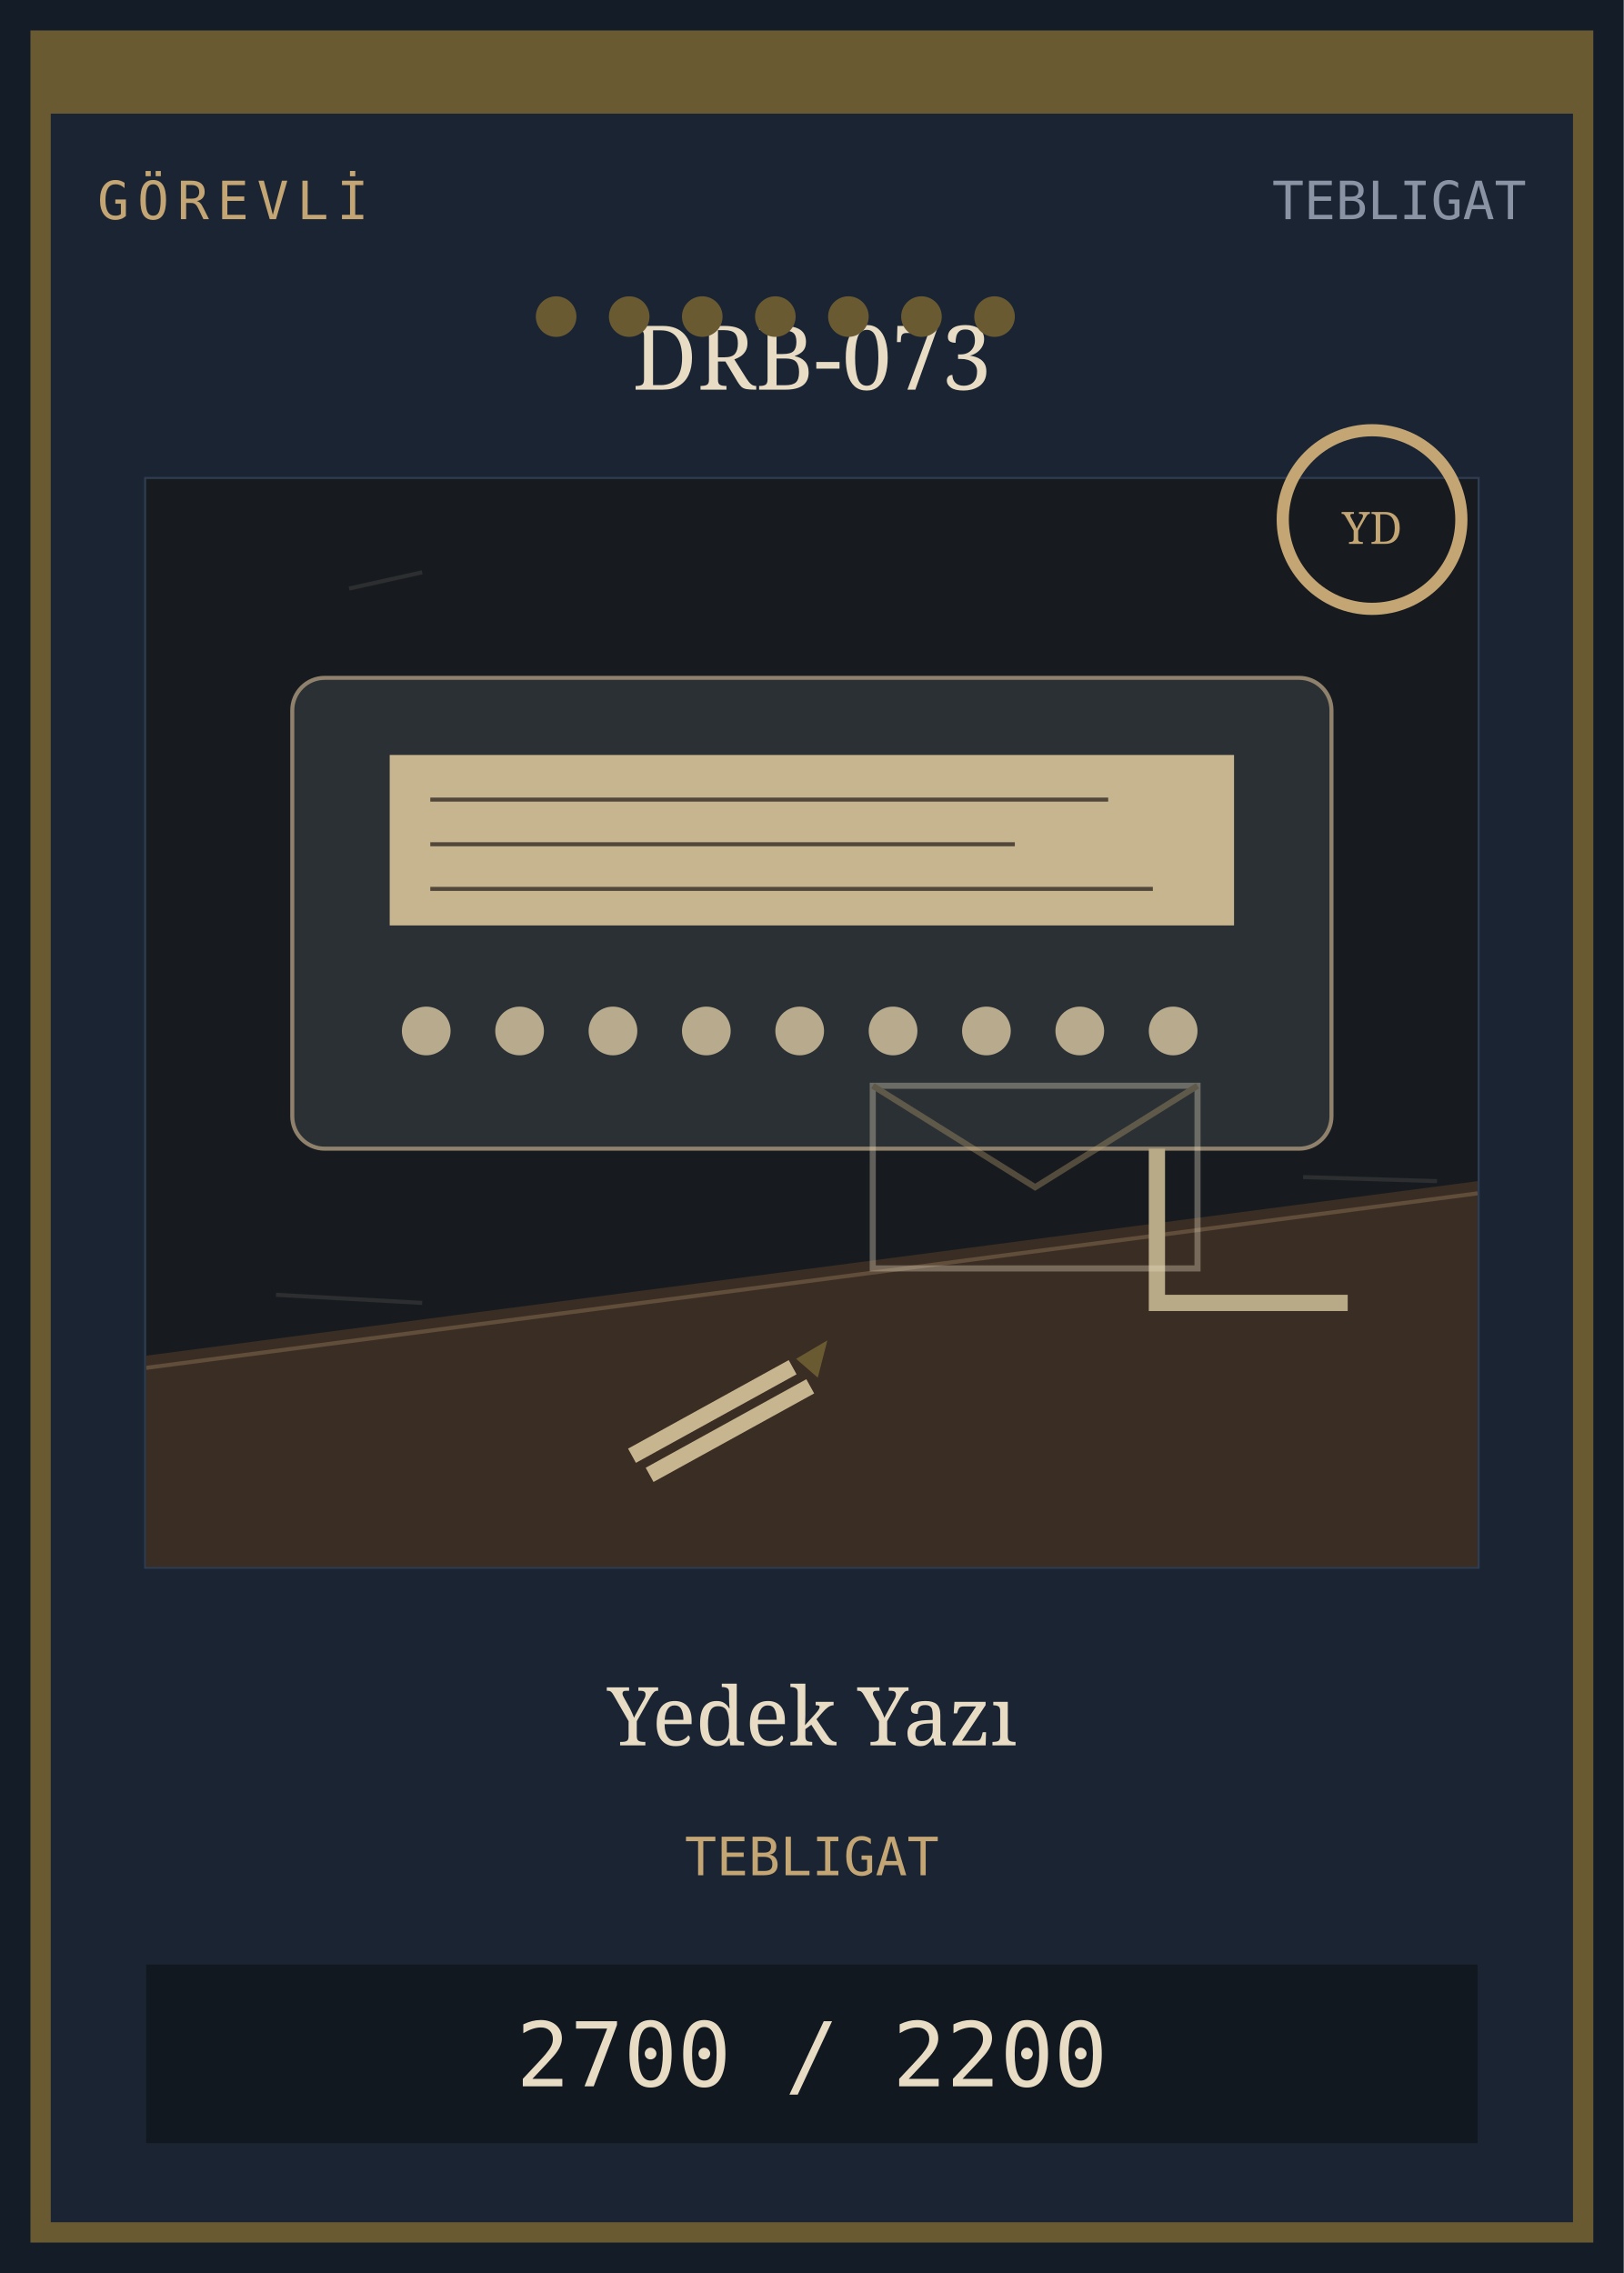
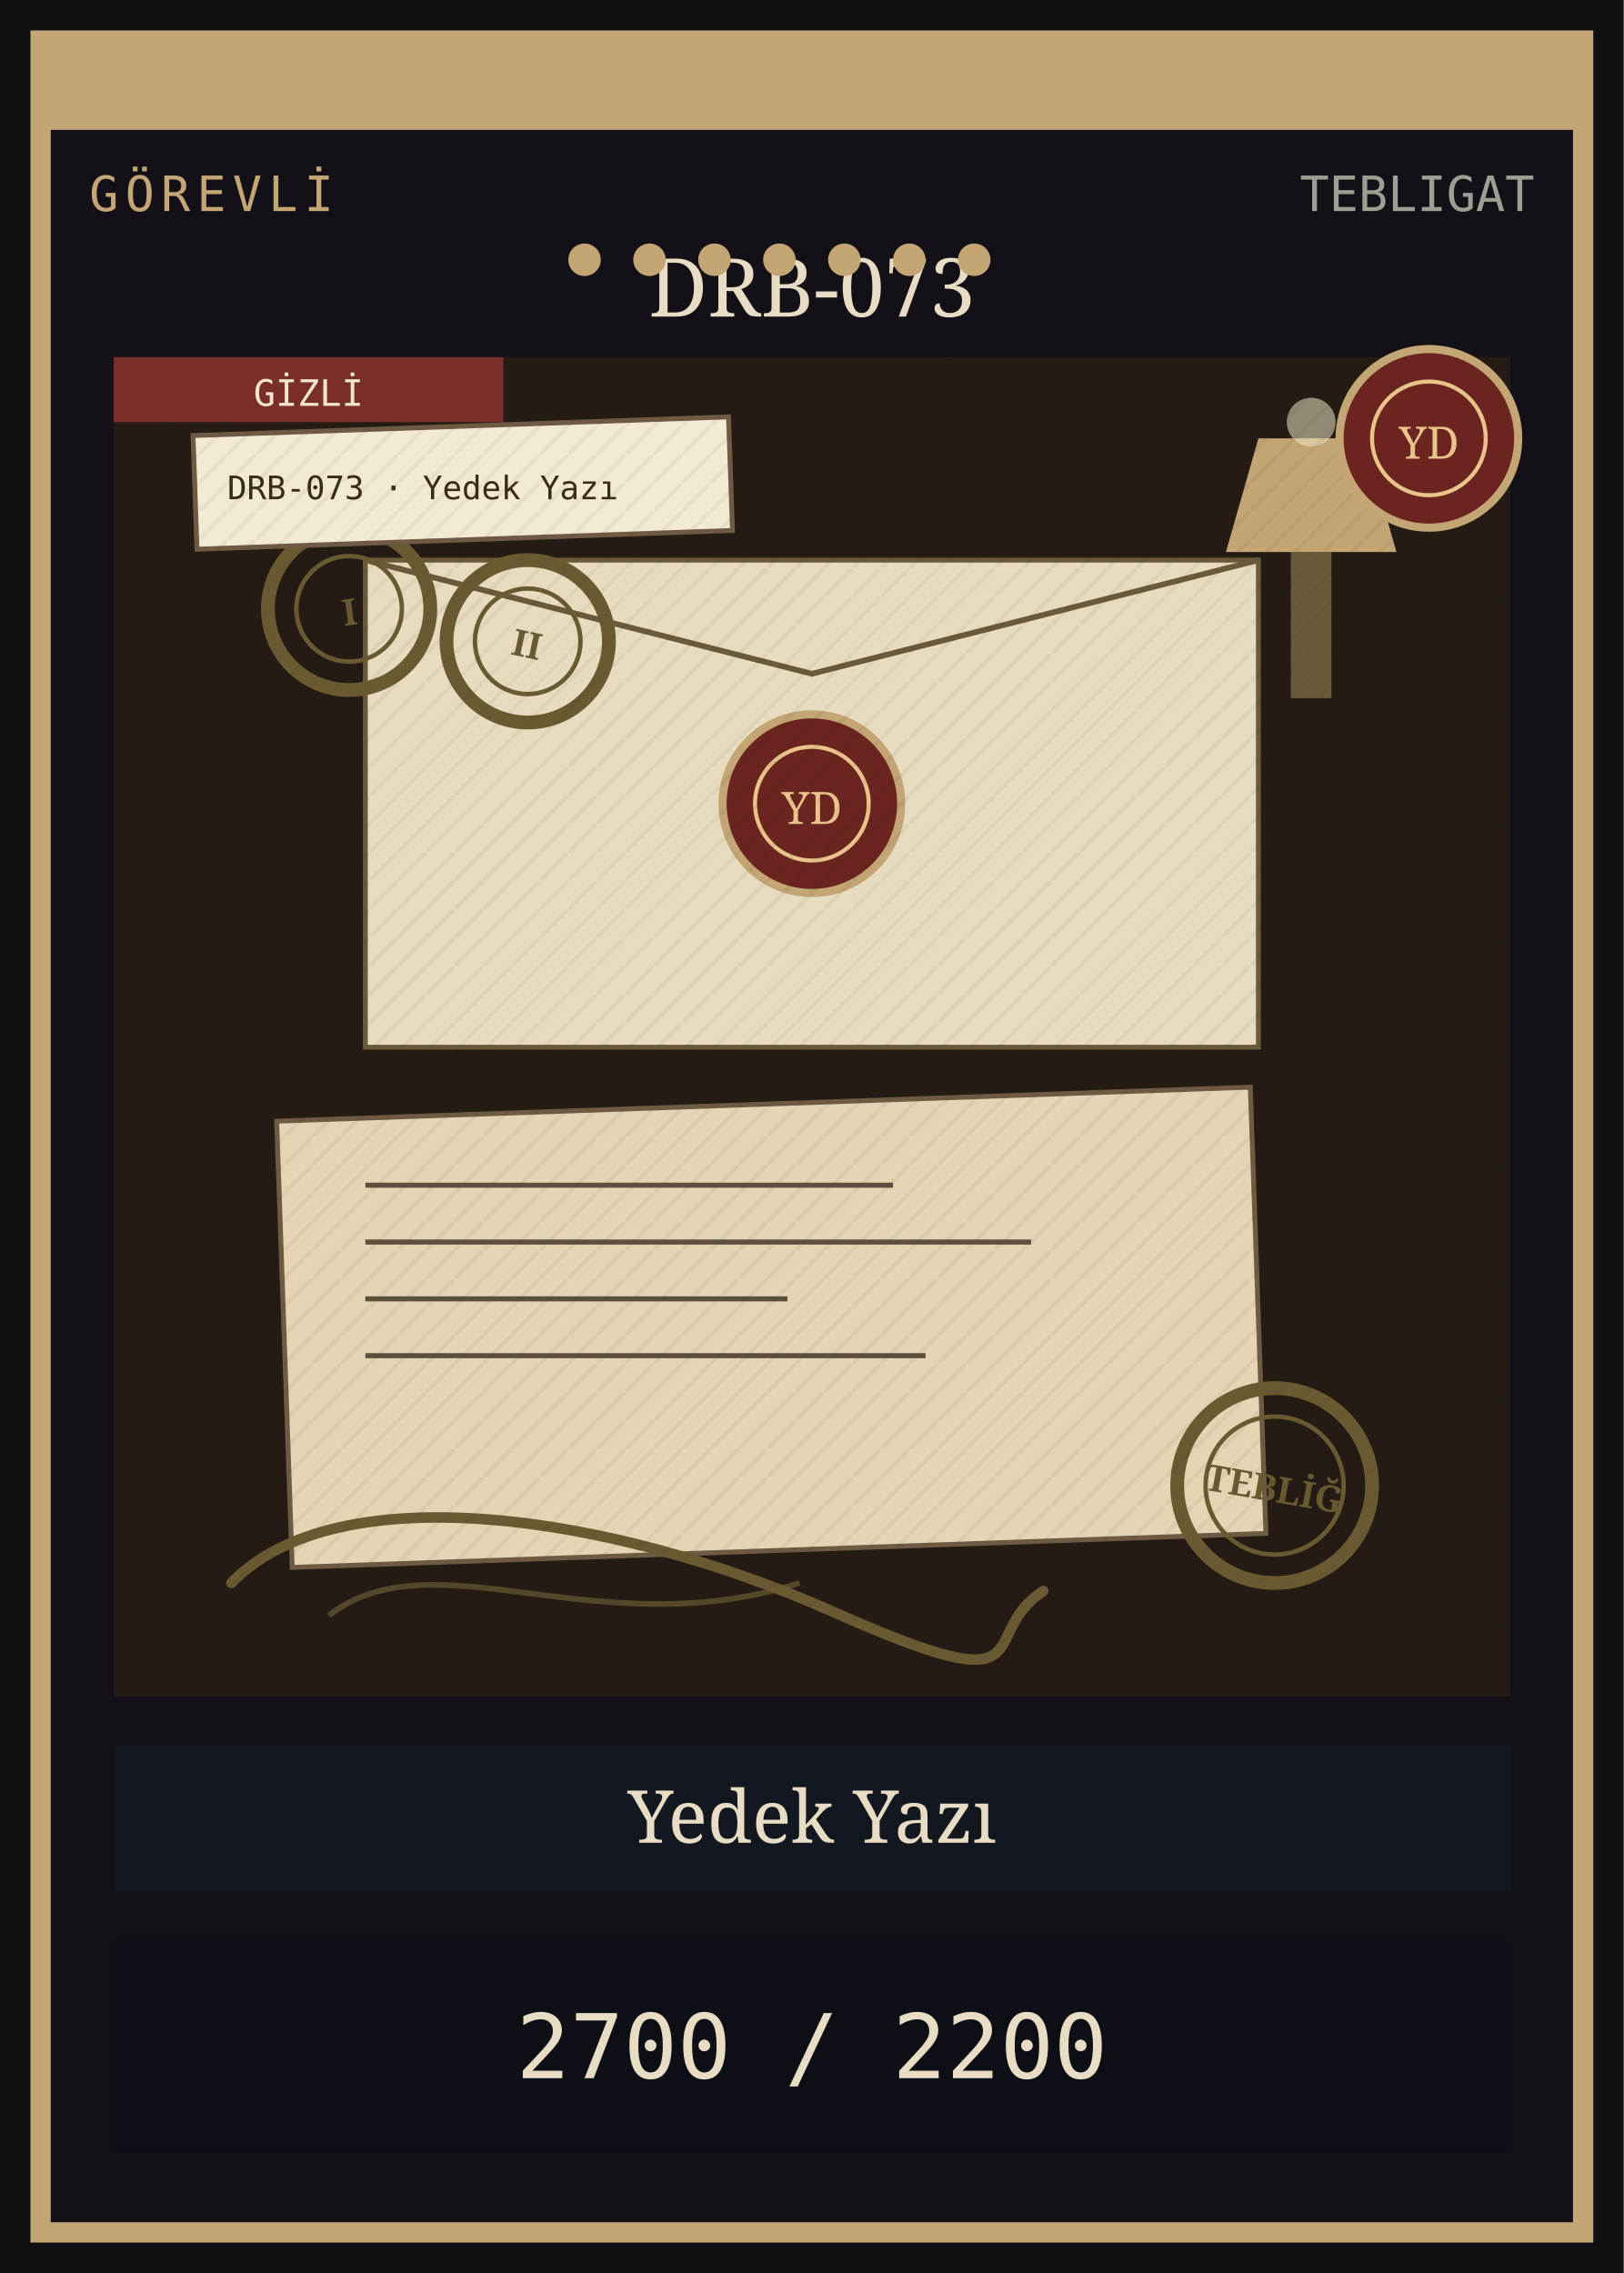
<svg xmlns="http://www.w3.org/2000/svg" viewBox="0 0 400 560" width="400" height="560">
  <defs>
-     <clipPath id="scene">
-       <rect x="36" y="118" width="328" height="268" />
+     <pattern id="grain" width="7" height="7" patternUnits="userSpaceOnUse">
+       <path d="M0 7 L7 0" stroke="#2a2218" opacity=".055" />
+     </pattern>
+     <clipPath id="well-DRB-073">
+       <rect x="28" y="88" width="344" height="330" />
    </clipPath>
  </defs>
-   <rect width="400" height="560" fill="#141c28" />
-   <rect x="10" y="10" width="380" height="540" fill="#1a2433" stroke="#6a5a32" stroke-width="5" />
-   <rect x="10" y="10" width="380" height="18" fill="#6a5a32" />
-   <text x="24" y="54" fill="#c4a574" font-family="ui-monospace,monospace" font-size="13" letter-spacing="2">GÖREVLİ</text>
-   <text x="376" y="54" text-anchor="end" fill="#8a93a3" font-family="ui-monospace,monospace" font-size="13">TEBLIGAT</text>
-   <text x="200" y="96" text-anchor="middle" fill="#e8dcc4" font-family="Georgia,serif" font-size="22">DRB-073</text>
-   <circle cx="137" cy="78" r="5" fill="#6a5a32" />
-   <circle cx="155" cy="78" r="5" fill="#6a5a32" />
-   <circle cx="173" cy="78" r="5" fill="#6a5a32" />
-   <circle cx="191" cy="78" r="5" fill="#6a5a32" />
-   <circle cx="209" cy="78" r="5" fill="#6a5a32" />
-   <circle cx="227" cy="78" r="5" fill="#6a5a32" />
-   <circle cx="245" cy="78" r="5" fill="#6a5a32" />
-   <rect x="36" y="118" width="328" height="268" fill="#243044" stroke="#2e3d52" stroke-width="1" />
-   <g clip-path="url(#scene)">
-     <rect x="36" y="118" width="328" height="268" fill="#171b20" />
-     <path d="M36 334 L364 291 V386 H36Z" fill="#3a2d24" />
-     <path d="M36 337 L364 294" stroke="#8f7355" opacity=".45" />
-     <path d="M86 145 l18 -4" stroke="#eadfbe" opacity=".10" />
-     <path d="M133 174 l21 -3" stroke="#eadfbe" opacity=".10" />
-     <path d="M180 203 l24 -2" stroke="#eadfbe" opacity=".10" />
-     <path d="M227 232 l27 -1" stroke="#eadfbe" opacity=".10" />
-     <path d="M274 261 l30 0" stroke="#eadfbe" opacity=".10" />
-     <path d="M321 290 l33 1" stroke="#eadfbe" opacity=".10" />
-     <path d="M68 319 l36 2" stroke="#eadfbe" opacity=".10" />
-     <rect x="72" y="167" width="256" height="116" rx="8" fill="#2a3034" stroke="#8f816b" />
-     <rect x="96" y="186" width="208" height="42" fill="#c7b58f" />
-     <path d="M106 197h167M106 208h144M106 219h178" stroke="#51483b" />
-     <g fill="#b7aa8d">
-       <circle cx="105" cy="254" r="6" />
-       <circle cx="128" cy="254" r="6" />
-       <circle cx="151" cy="254" r="6" />
-       <circle cx="174" cy="254" r="6" />
-       <circle cx="197" cy="254" r="6" />
-       <circle cx="220" cy="254" r="6" />
-       <circle cx="243" cy="254" r="6" />
-       <circle cx="266" cy="254" r="6" />
-       <circle cx="289" cy="254" r="6" />
+   <rect width="400" height="560" fill="#0e1014" />
+   <rect x="10" y="10" width="380" height="540" fill="#141018" stroke="#c4a574" stroke-width="5" />
+   <rect x="10" y="10" width="380" height="22" fill="#c4a574" />
+   <text x="22" y="52" fill="#c4a574" font-family="ui-monospace,monospace" font-size="12" letter-spacing="1.6">GÖREVLİ</text>
+   <text x="378" y="52" text-anchor="end" fill="#9aa093" font-family="ui-monospace,monospace" font-size="12">TEBLIGAT</text>
+   <text x="200" y="78" text-anchor="middle" fill="#e8dcc4" font-family="Georgia,serif" font-size="20">DRB-073</text>
+   <circle cx="144" cy="64" r="4" fill="#c4a574" />
+   <circle cx="160" cy="64" r="4" fill="#c4a574" />
+   <circle cx="176" cy="64" r="4" fill="#c4a574" />
+   <circle cx="192" cy="64" r="4" fill="#c4a574" />
+   <circle cx="208" cy="64" r="4" fill="#c4a574" />
+   <circle cx="224" cy="64" r="4" fill="#c4a574" />
+   <circle cx="240" cy="64" r="4" fill="#c4a574" />
+   <g clip-path="url(#well-DRB-073)" data-series="Tebligat" data-kind="unit" data-subtype="fusion" data-tier="aux" data-aux="1">
+     <rect x="28" y="88" width="344" height="330" fill="#241c14" />
+     <rect x="90.0" y="138.0" width="220.0" height="120.0" fill="#e8dcc0" stroke="#6a5a3a" stroke-width="1.2" />
+     <path d="M90 138 L200.0 166 L310 138" fill="none" stroke="#6a5a3a" stroke-width="1.4" />
+     <circle cx="200" cy="198" r="22" fill="#6b241f" stroke="#c4a574" stroke-width="2" />
+     <circle cx="200" cy="198" r="14" fill="none" stroke="#e8c48a" stroke-width="1" />
+     <text x="200" y="203" text-anchor="middle" fill="#e8c48a" font-family="Georgia,serif" font-size="11">YD</text>
+     <g transform="rotate(-2.0 190.0 327.0)">
+       <rect x="70.0" y="272.0" width="240.0" height="110.0" fill="#e6d5b4" stroke="#6f5b43" stroke-width="1.2" />
    </g>
-     <path d="M285 283v38h47" fill="none" stroke="#b9aa87" stroke-width="4" />
-     <g transform="translate(179 348) rotate(-4)">
-       <path d="M-24 9L17-10M-20 14L21-5" stroke="#c7b58f" stroke-width="4" />
-       <path d="M18-12l8-4-3 9z" fill="#6a5a32" />
+     <path d="M90.0 292.0 h130.0" stroke="#5d503e" stroke-width="1.25" />
+     <path d="M90.0 306.0 h164.0" stroke="#5d503e" stroke-width="1.25" />
+     <path d="M90.0 320.0 h104.0" stroke="#5d503e" stroke-width="1.25" />
+     <path d="M90.0 334.0 h138.0" stroke="#5d503e" stroke-width="1.25" />
+     <g transform="rotate(10 314 366)">
+       <circle cx="314" cy="366" r="24" fill="none" stroke="#6a5a32" stroke-width="3.4" />
+       <circle cx="314" cy="366" r="17" fill="none" stroke="#6a5a32" stroke-width="1.1" />
+       <text x="314" y="370" text-anchor="middle" fill="#6a5a32" font-family="Georgia,serif" font-size="9" font-weight="700">TEBLİĞ</text>
    </g>
-     <g opacity=".35" transform="scale(.5) translate(310 325)">
-       <rect x="120" y="210" width="160" height="90" fill="none" stroke="#e8dcc4" stroke-width="3" />
-       <path d="M120 210 L200 260 L280 210" fill="none" stroke="#c4a574" stroke-width="3" />
+     <rect x="318" y="136" width="10" height="36" fill="#6a5a3a" />
+     <path d="M302 136 h42 l-8 -28 h-26z" fill="#c4a574" />
+     <circle cx="323" cy="104" r="6" fill="#efe4c4" opacity=".55" />
+     <g transform="rotate(-8 86 150)">
+       <circle cx="86" cy="150" r="20" fill="none" stroke="#6a5a32" stroke-width="3.4" />
+       <circle cx="86" cy="150" r="13" fill="none" stroke="#6a5a32" stroke-width="1.1" />
+       <text x="86" y="154" text-anchor="middle" fill="#6a5a32" font-family="Georgia,serif" font-size="9" font-weight="700">I</text>
    </g>
+     <g transform="rotate(12 130 158)">
+       <circle cx="130" cy="158" r="20" fill="none" stroke="#6a5a32" stroke-width="3.4" />
+       <circle cx="130" cy="158" r="13" fill="none" stroke="#6a5a32" stroke-width="1.1" />
+       <text x="130" y="162" text-anchor="middle" fill="#6a5a32" font-family="Georgia,serif" font-size="9" font-weight="700">II</text>
+     </g>
+     <path d="M57.0 390.0 C83.0 363.0 151.0 373.0 205.0 397.0 S240.0 403.0 257.0 392.0" fill="none" stroke="#6a5a32" stroke-width="2.6" stroke-linecap="round" />
+     <path d="M81.0 398.0 C107.0 378.0 147.0 406.0 197.0 390.0" fill="none" stroke="#6a5a32" stroke-width="1.4" opacity=".7" />
+     <g transform="rotate(-2.0 114.0 119.0)">
+       <rect x="48.0" y="105.0" width="132.0" height="28.0" fill="#f3ead4" stroke="#6f5b43" stroke-width="1.2" />
+     </g>
+     <text x="56" y="123" fill="#3a2a18" font-family="ui-monospace,monospace" font-size="8">DRB-073 · Yedek Yazı</text>
+     <rect x="28" y="88" width="344" height="330" fill="url(#grain)" />
  </g>
-   <circle cx="338" cy="128" r="22" fill="none" stroke="#c4a574" stroke-width="3" />
-   <text x="338" y="134" text-anchor="middle" fill="#c4a574" font-family="Georgia,serif" font-size="11">YD</text>
-   <text x="200" y="430" text-anchor="middle" fill="#e8dcc4" font-family="Georgia,serif" font-size="20">Yedek Yazı</text>
-   <text x="200" y="462" text-anchor="middle" fill="#c4a574" font-family="ui-monospace,monospace" font-size="13">TEBLIGAT</text>
-   <rect x="36" y="484" width="328" height="44" fill="#121820" />
-   <text x="200" y="514" text-anchor="middle" fill="#e8dcc4" font-family="ui-monospace,monospace" font-size="22">2700 / 2200</text>
+   <rect x="28" y="88" width="96" height="16" fill="#7a2e28" />
+   <text x="76" y="100" text-anchor="middle" fill="#f0e6d0" font-size="9" font-family="ui-monospace,monospace">GİZLİ</text>
+   <circle cx="352" cy="108" r="22" fill="#6b241f" stroke="#c4a574" stroke-width="2" />
+   <circle cx="352" cy="108" r="14" fill="none" stroke="#e8c48a" stroke-width="1" />
+   <text x="352" y="113" text-anchor="middle" fill="#e8c48a" font-family="Georgia,serif" font-size="11">YD</text>
+   <rect x="28" y="430" width="344" height="36" fill="#121820" opacity=".92" />
+   <text x="200" y="454" text-anchor="middle" fill="#e8dcc4" font-family="Georgia,serif" font-size="18">Yedek Yazı</text>
+   <rect x="28" y="478" width="344" height="52" fill="#0c1016" />
+   <text x="200" y="512" text-anchor="middle" fill="#e8dcc4" font-family="ui-monospace,monospace" font-size="22">2700 / 2200</text>
</svg>
